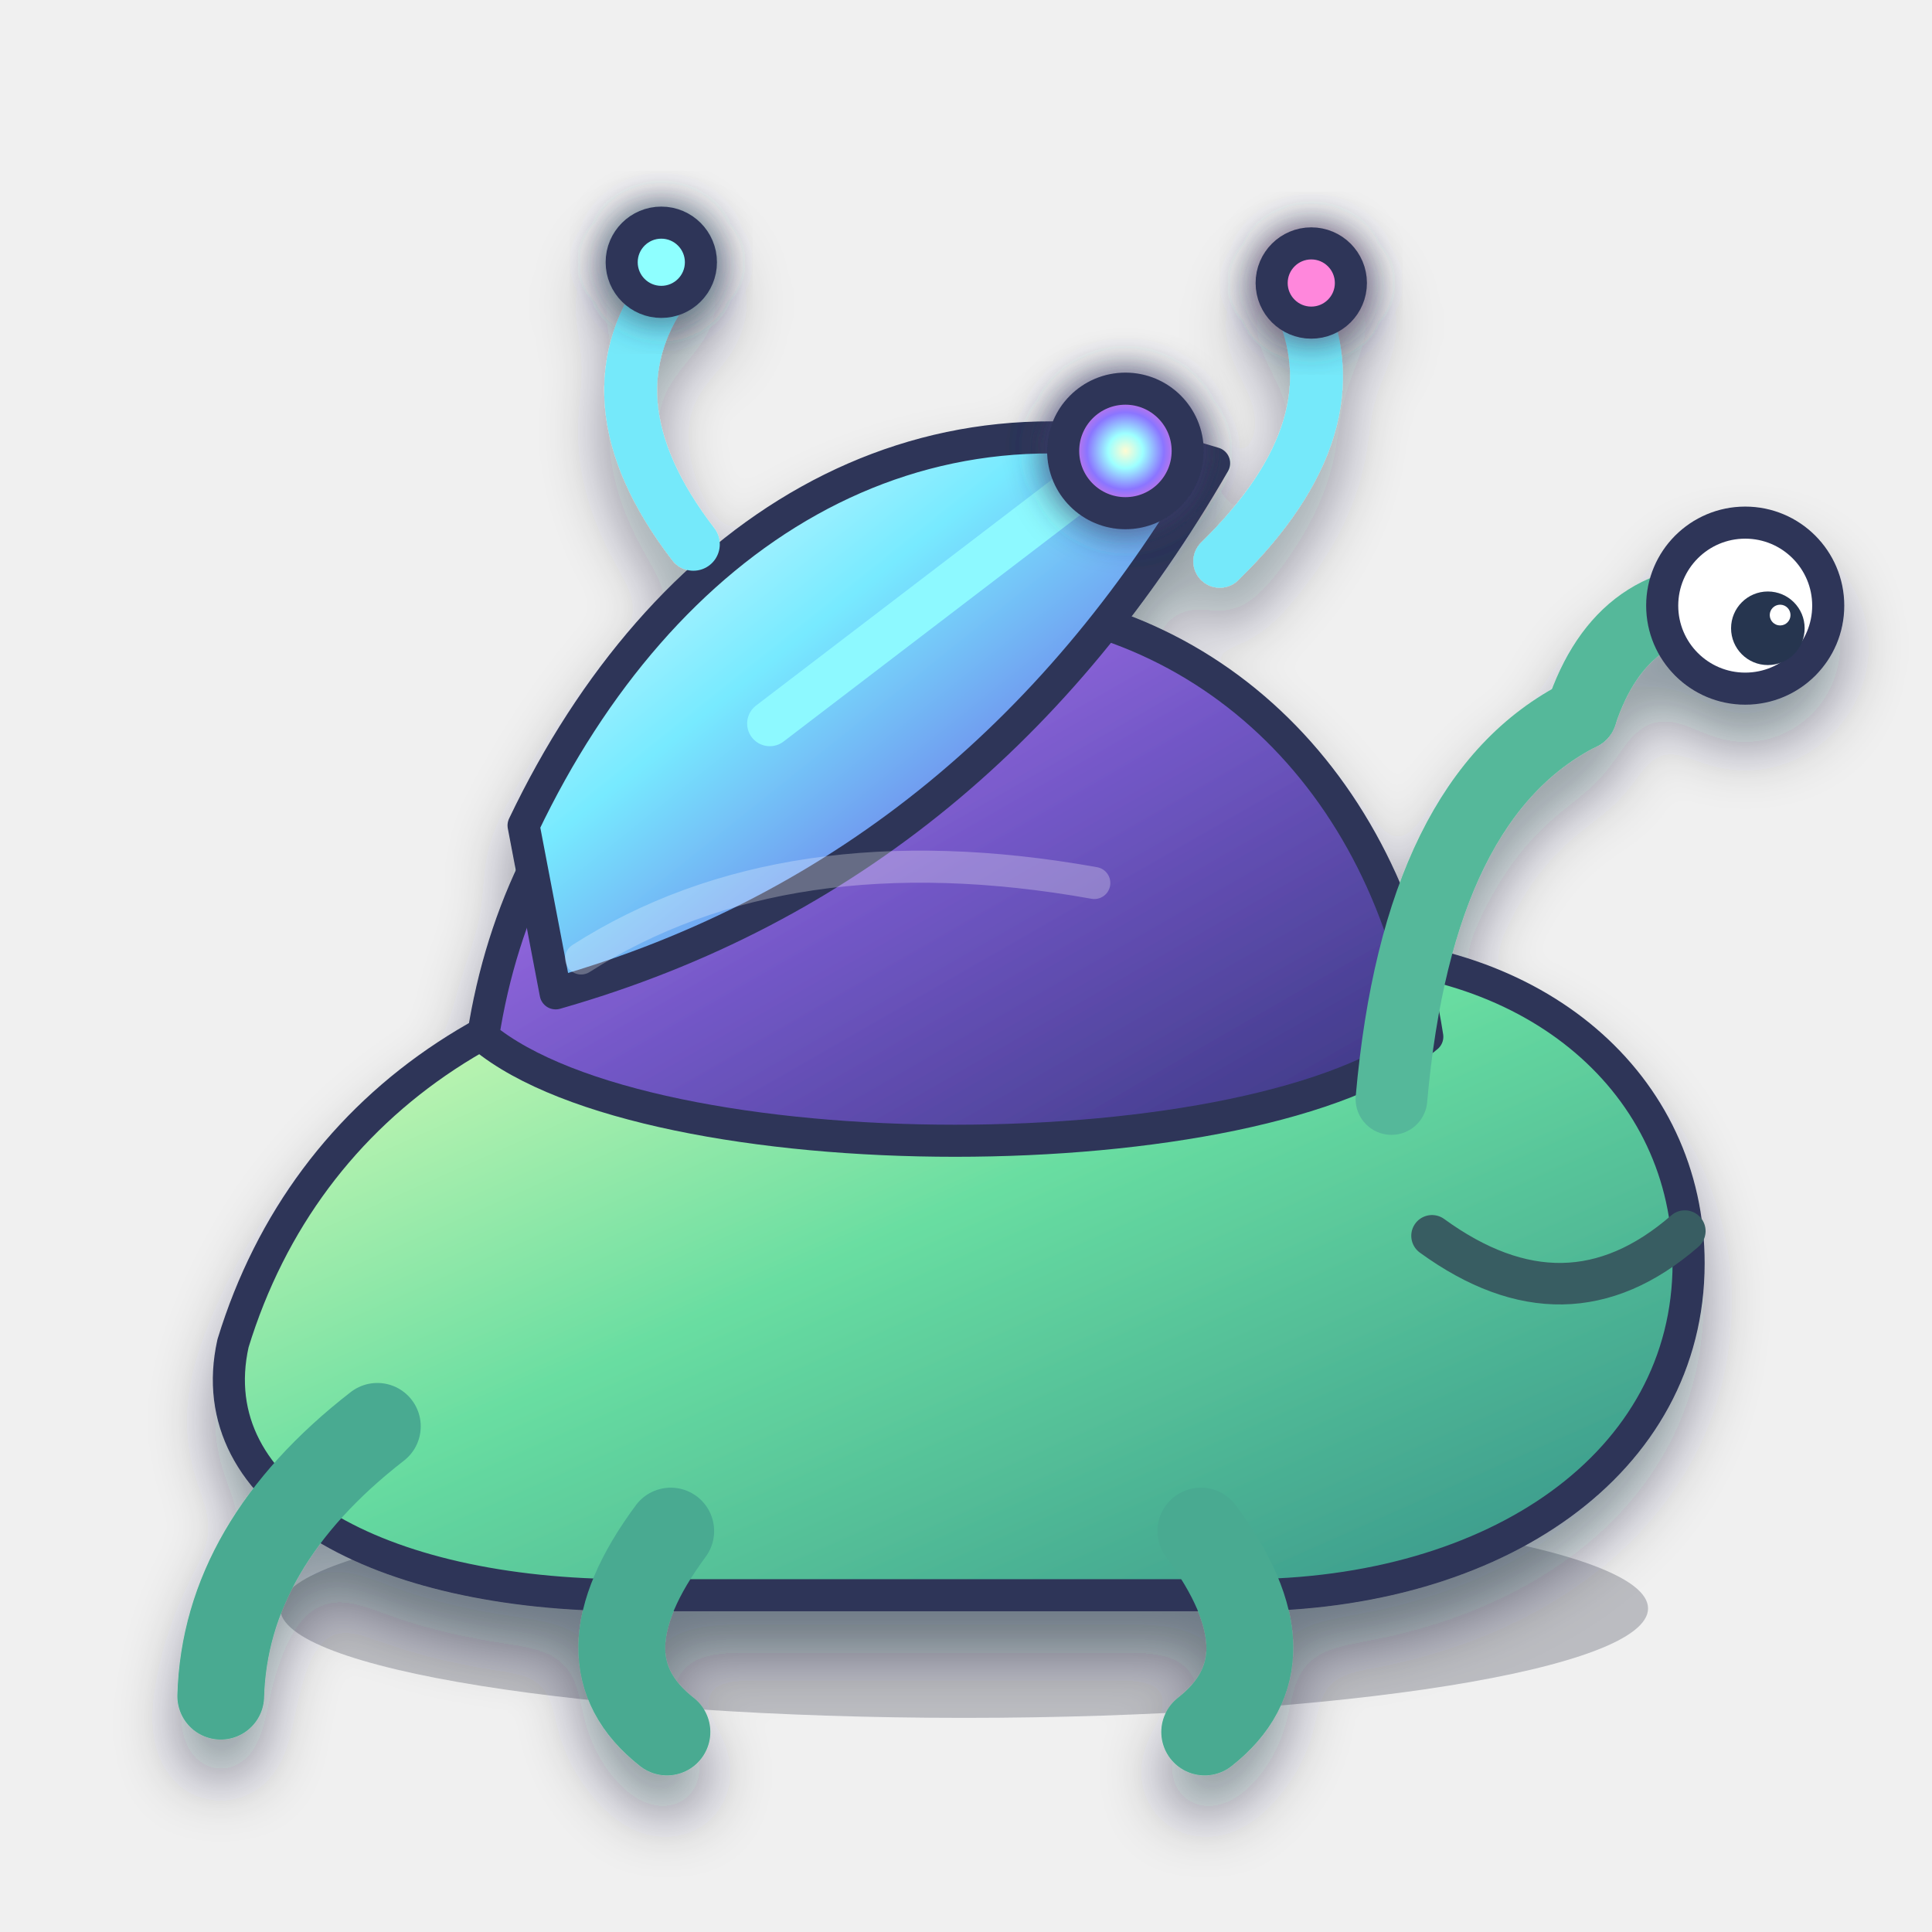
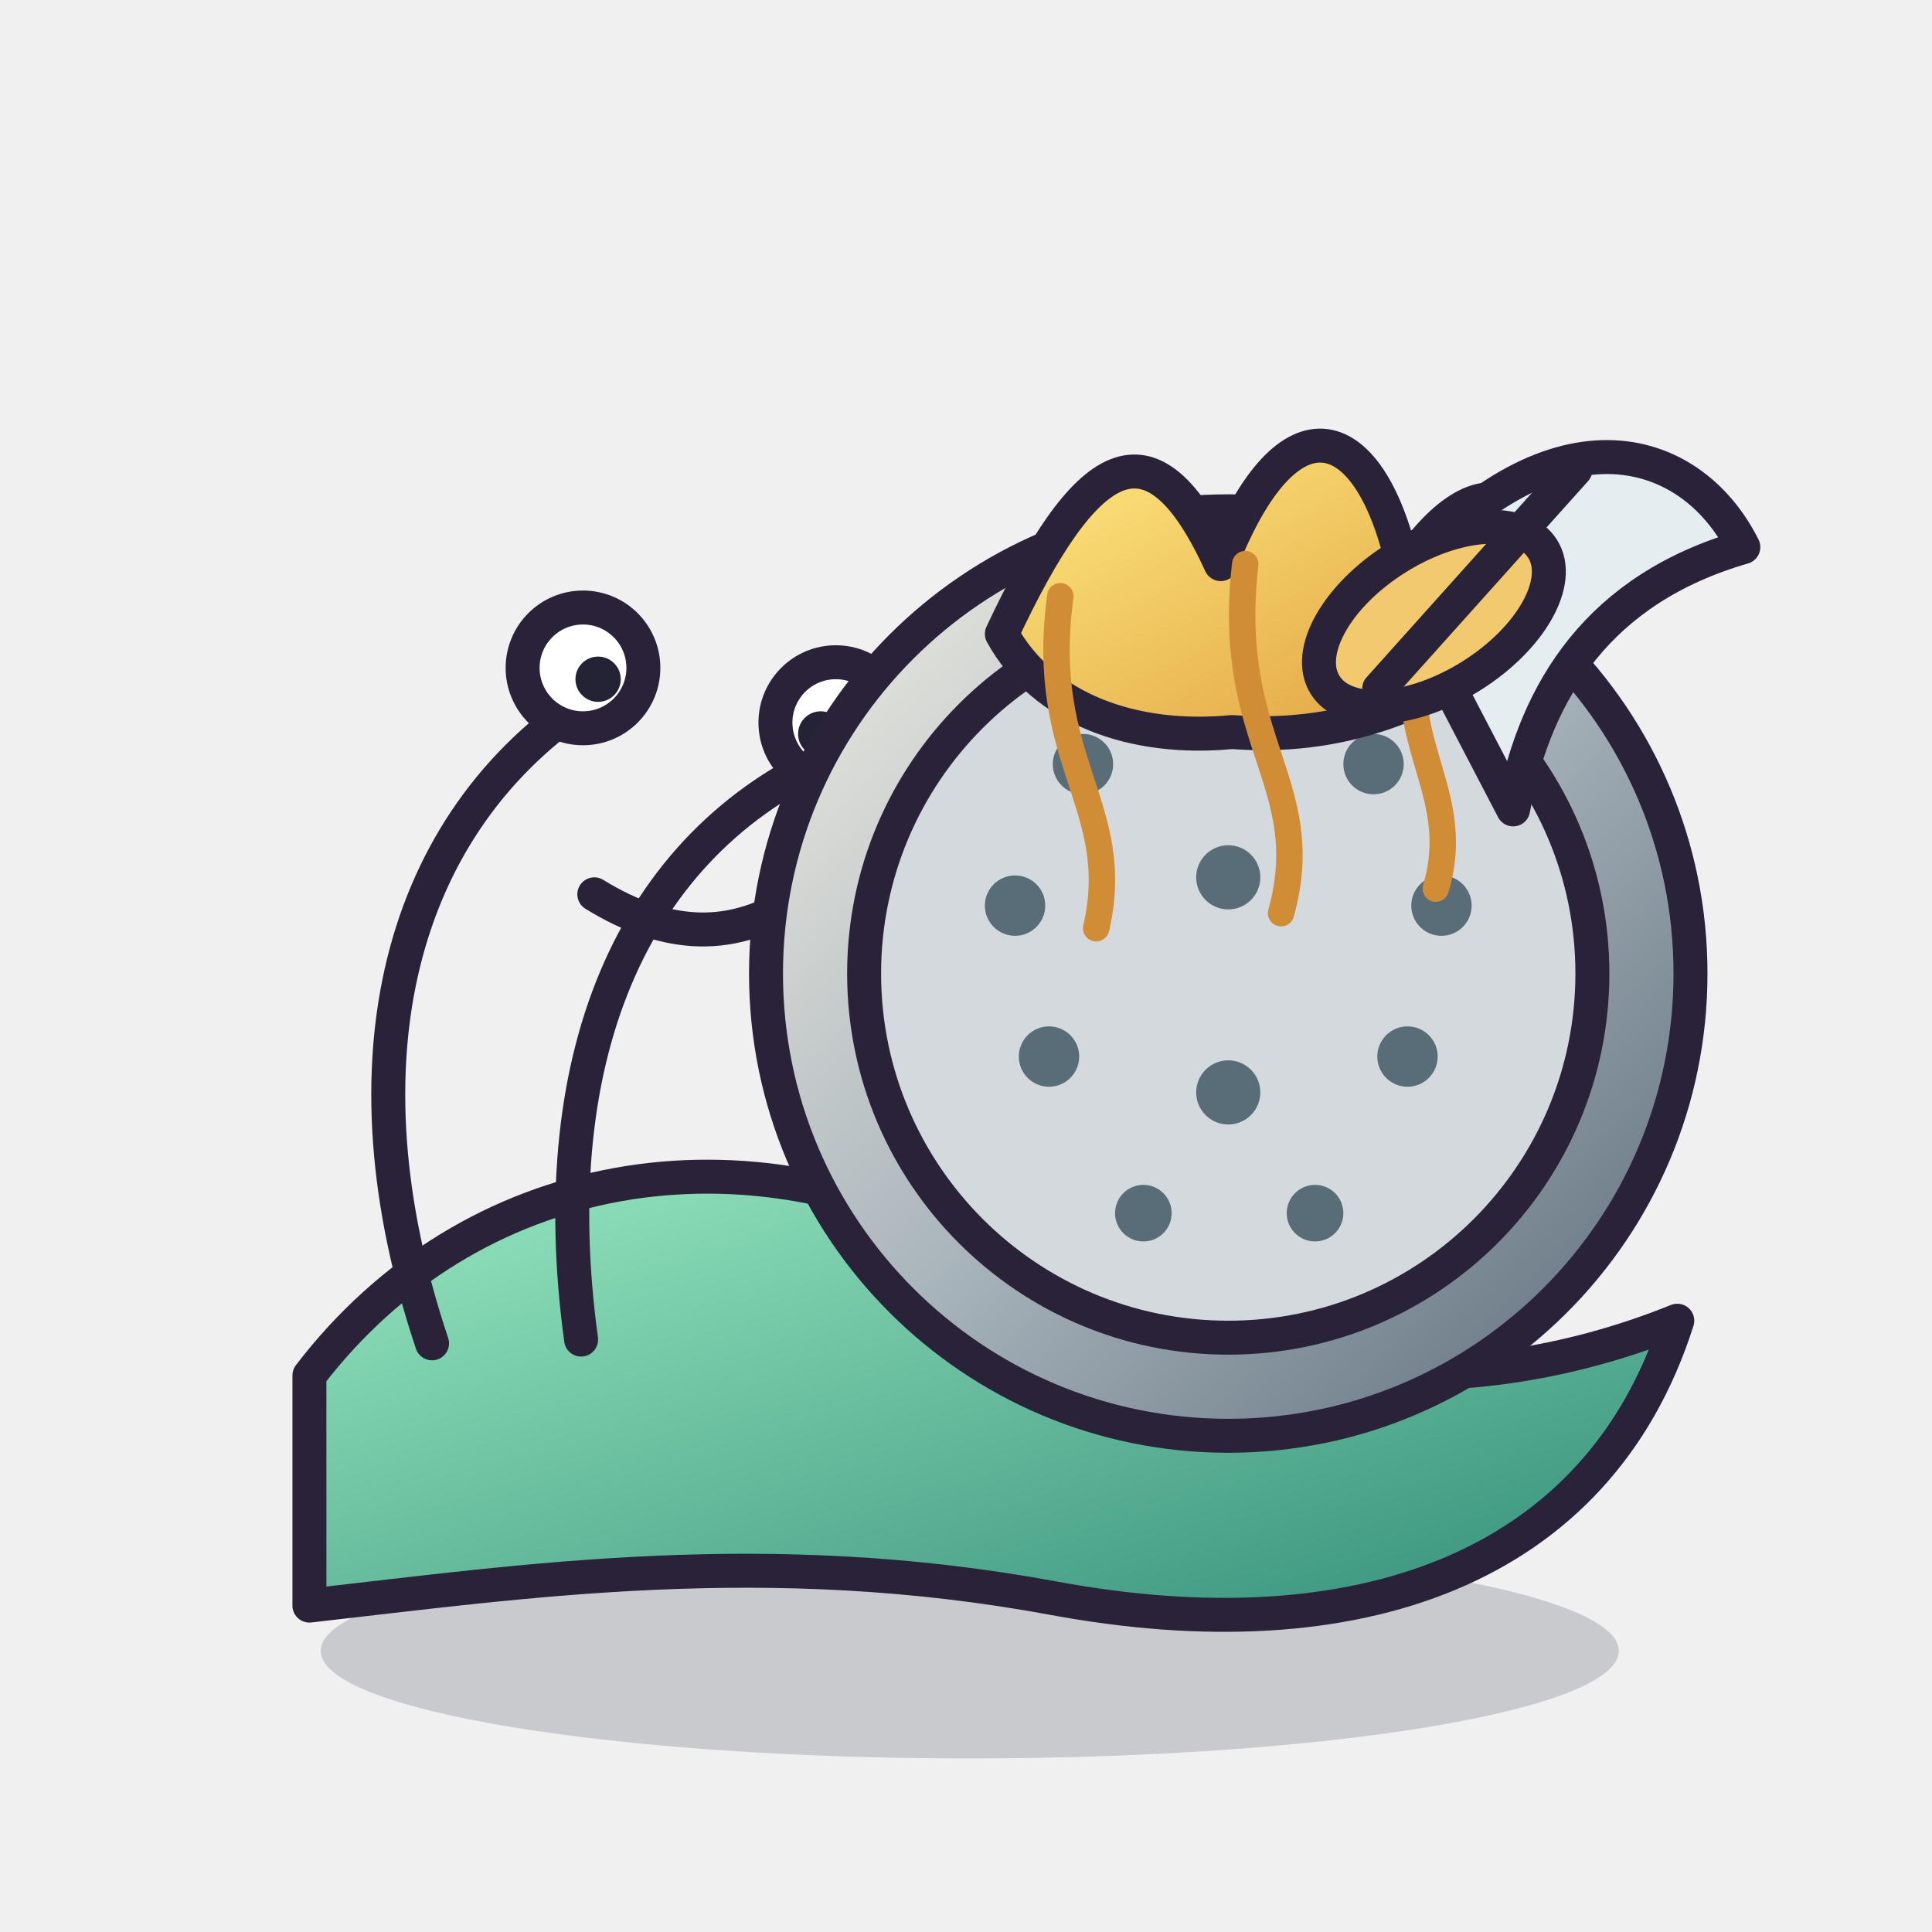
- <svg xmlns="http://www.w3.org/2000/svg" width="2048" height="2048" viewBox="0 0 2048 2048">
+ <svg xmlns="http://www.w3.org/2000/svg" width="2048" height="2048" viewBox="0 0 1024 1024">
  <defs>
-     <linearGradient id="skin" x1="0" y1="0" x2="1" y2="1">
-       <stop stop-color="#e4ffb8" />
-       <stop offset=".45" stop-color="#68dda1" />
-       <stop offset="1" stop-color="#348f89" />
+     <linearGradient id="snail" x1="0" y1="0" x2="1" y2="1">
+       <stop stop-color="#97e8bf" />
+       <stop offset="1" stop-color="#338d79" />
    </linearGradient>
-     <linearGradient id="metal" x1="0" y1="0" x2="1" y2="1">
-       <stop stop-color="#f4ffff" />
-       <stop offset=".38" stop-color="#77eaff" />
-       <stop offset=".72" stop-color="#6d75e8" />
-       <stop offset="1" stop-color="#964fd2" />
+     <linearGradient id="steel" x1="0" y1="0" x2="1" y2="1">
+       <stop stop-color="#f3f0e5" />
+       <stop offset=".5" stop-color="#aab5bc" />
+       <stop offset="1" stop-color="#596a78" />
    </linearGradient>
-     <linearGradient id="shell" x1="0" y1="0" x2="1" y2="1">
-       <stop stop-color="#c27dff" />
-       <stop offset=".5" stop-color="#7257c6" />
-       <stop offset="1" stop-color="#37367d" />
+     <linearGradient id="pasta" x1="0" y1="0" x2="1" y2="1">
+       <stop stop-color="#ffea82" />
+       <stop offset="1" stop-color="#de9c3a" />
    </linearGradient>
-     <radialGradient id="signal">
-       <stop stop-color="#fffbd3" />
-       <stop offset=".28" stop-color="#9dffff" />
-       <stop offset=".62" stop-color="#8b74ff" />
-       <stop offset="1" stop-color="#ff77cb" />
-     </radialGradient>
-     <filter id="shadow" x="-30%" y="-30%" width="160%" height="180%">
-       <feDropShadow dx="0" dy="44" stdDeviation="32" flood-color="#11162e" flood-opacity=".42" />
-     </filter>
-     <filter id="glow" x="-65%" y="-65%" width="230%" height="230%">
-       <feGaussianBlur stdDeviation="20" result="b" />
-       <feMerge>
-         <feMergeNode in="b" />
-         <feMergeNode in="SourceGraphic" />
-       </feMerge>
-     </filter>
  </defs>
-   <ellipse cx="1022" cy="1705" rx="725" ry="116" fill="#10152b" opacity=".24" />
-   <g filter="url(#shadow)" stroke="#2d3558" stroke-width="34" stroke-linecap="round" stroke-linejoin="round">
-     <path d="M247 1424c80-261 314-414 627-414h530c224 0 386 139 386 329 0 212-204 352-472 352H667c-267 0-456-105-420-267z" fill="url(#skin)" />
-     <path d="M512 1099c42-272 236-463 500-463s459 191 501 463c-178 147-823 147-1001 0z" fill="url(#shell)" />
-     <path d="M555 875c147-308 416-482 732-384-160 277-386 473-698 562z" fill="url(#metal)" />
-     <path d="M816 767 1176 492" fill="none" stroke="#8df9ff" stroke-width="48" />
-     <circle cx="1193" cy="478" r="66" fill="url(#signal)" filter="url(#glow)" />
-     <path d="M616 1016c144-92 326-119 544-80" fill="none" stroke="#fff" stroke-opacity=".27" stroke-width="34" />
-     <path d="M735 577c-80-104-88-198-23-281M1293 595c98-96 126-189 83-278" fill="none" stroke="#75e9fa" stroke-width="56" />
-     <circle cx="701" cy="278" r="42" fill="#8effff" filter="url(#glow)" />
-     <circle cx="1390" cy="300" r="42" fill="#ff87dc" filter="url(#glow)" />
-     <path d="M1475 1165c19-215 86-350 201-408" fill="none" stroke="#55b89a" stroke-width="76" />
-     <path d="M1676 757c29-88 87-129 170-119" fill="none" stroke="#55b89a" stroke-width="76" />
-     <circle cx="1850" cy="642" r="88" fill="#fff" />
-     <circle cx="1874" cy="666" r="39" fill="#273450" stroke="none" />
-     <circle cx="1887" cy="652" r="11" fill="#fff" stroke="none" />
-     <path d="M1518 1310c95 69 184 68 268-5" fill="none" stroke="#385d62" stroke-width="44" />
-     <path d="M400 1512c-107 83-163 179-166 286M711 1623c-68 92-69 162-4 213M1273 1623c68 92 69 162 4 213" fill="none" stroke="#48aa91" stroke-width="92" />
-     <path d="M953 1185h122" fill="none" stroke="#ffe685" stroke-width="44" filter="url(#glow)" />
+   <ellipse cx="514" cy="875" rx="344" ry="57" fill="#171a2d" opacity=".18" />
+   <g stroke="#292238" stroke-width="18" stroke-linecap="round" stroke-linejoin="round">
+     <path d="M164 729c85-111 231-137 359-65 123 69 247 84 366 36-42 132-170 177-331 147-152-28-279-9-394 4Z" fill="url(#snail)" />
+     <path d="M229 712c-50-149-18-276 84-342m-5 340c-21-153 29-267 140-312" fill="none" />
+     <circle cx="309" cy="354" r="32" fill="#fff" />
+     <circle cx="443" cy="383" r="32" fill="#fff" />
+     <circle cx="317" cy="360" r="12" fill="#242235" stroke="none" />
+     <circle cx="435" cy="389" r="12" fill="#242235" stroke="none" />
+     <path d="M315 474c39 24 74 25 108 2" fill="none" />
+     <circle cx="651" cy="516" r="245" fill="url(#steel)" />
+     <circle cx="651" cy="516" r="193" fill="#d3d9dc" />
+     <g fill="#596d78" stroke="none">
+       <circle cx="651" cy="377" r="17" />
+       <circle cx="574" cy="405" r="16" />
+       <circle cx="728" cy="405" r="16" />
+       <circle cx="538" cy="480" r="16" />
+       <circle cx="651" cy="465" r="17" />
+       <circle cx="764" cy="480" r="16" />
+       <circle cx="556" cy="560" r="16" />
+       <circle cx="651" cy="579" r="17" />
+       <circle cx="746" cy="560" r="16" />
+       <circle cx="606" cy="643" r="15" />
+       <circle cx="697" cy="643" r="15" />
+     </g>
+     <path d="M531 336c44-94 79-118 116-37 36-92 80-76 97 3 44-67 82-36 67 31-53 44-105 59-158 55-52 5-100-12-122-52Z" fill="url(#pasta)" />
+     <path d="M562 316c-12 88 34 111 19 176m79-193c-11 95 38 116 19 185m80-166c-30 70 19 96 2 153" fill="none" stroke="#d18d35" stroke-width="14" />
+     <path d="M740 310c82-98 156-76 184-20-76 22-110 75-122 139Z" fill="#e4eef1" />
+     <ellipse cx="760" cy="327" rx="68" ry="37" fill="#f3c96f" transform="rotate(-32 760 327)" />
+     <path d="M731 365 835 249" fill="none" />
  </g>
</svg>
